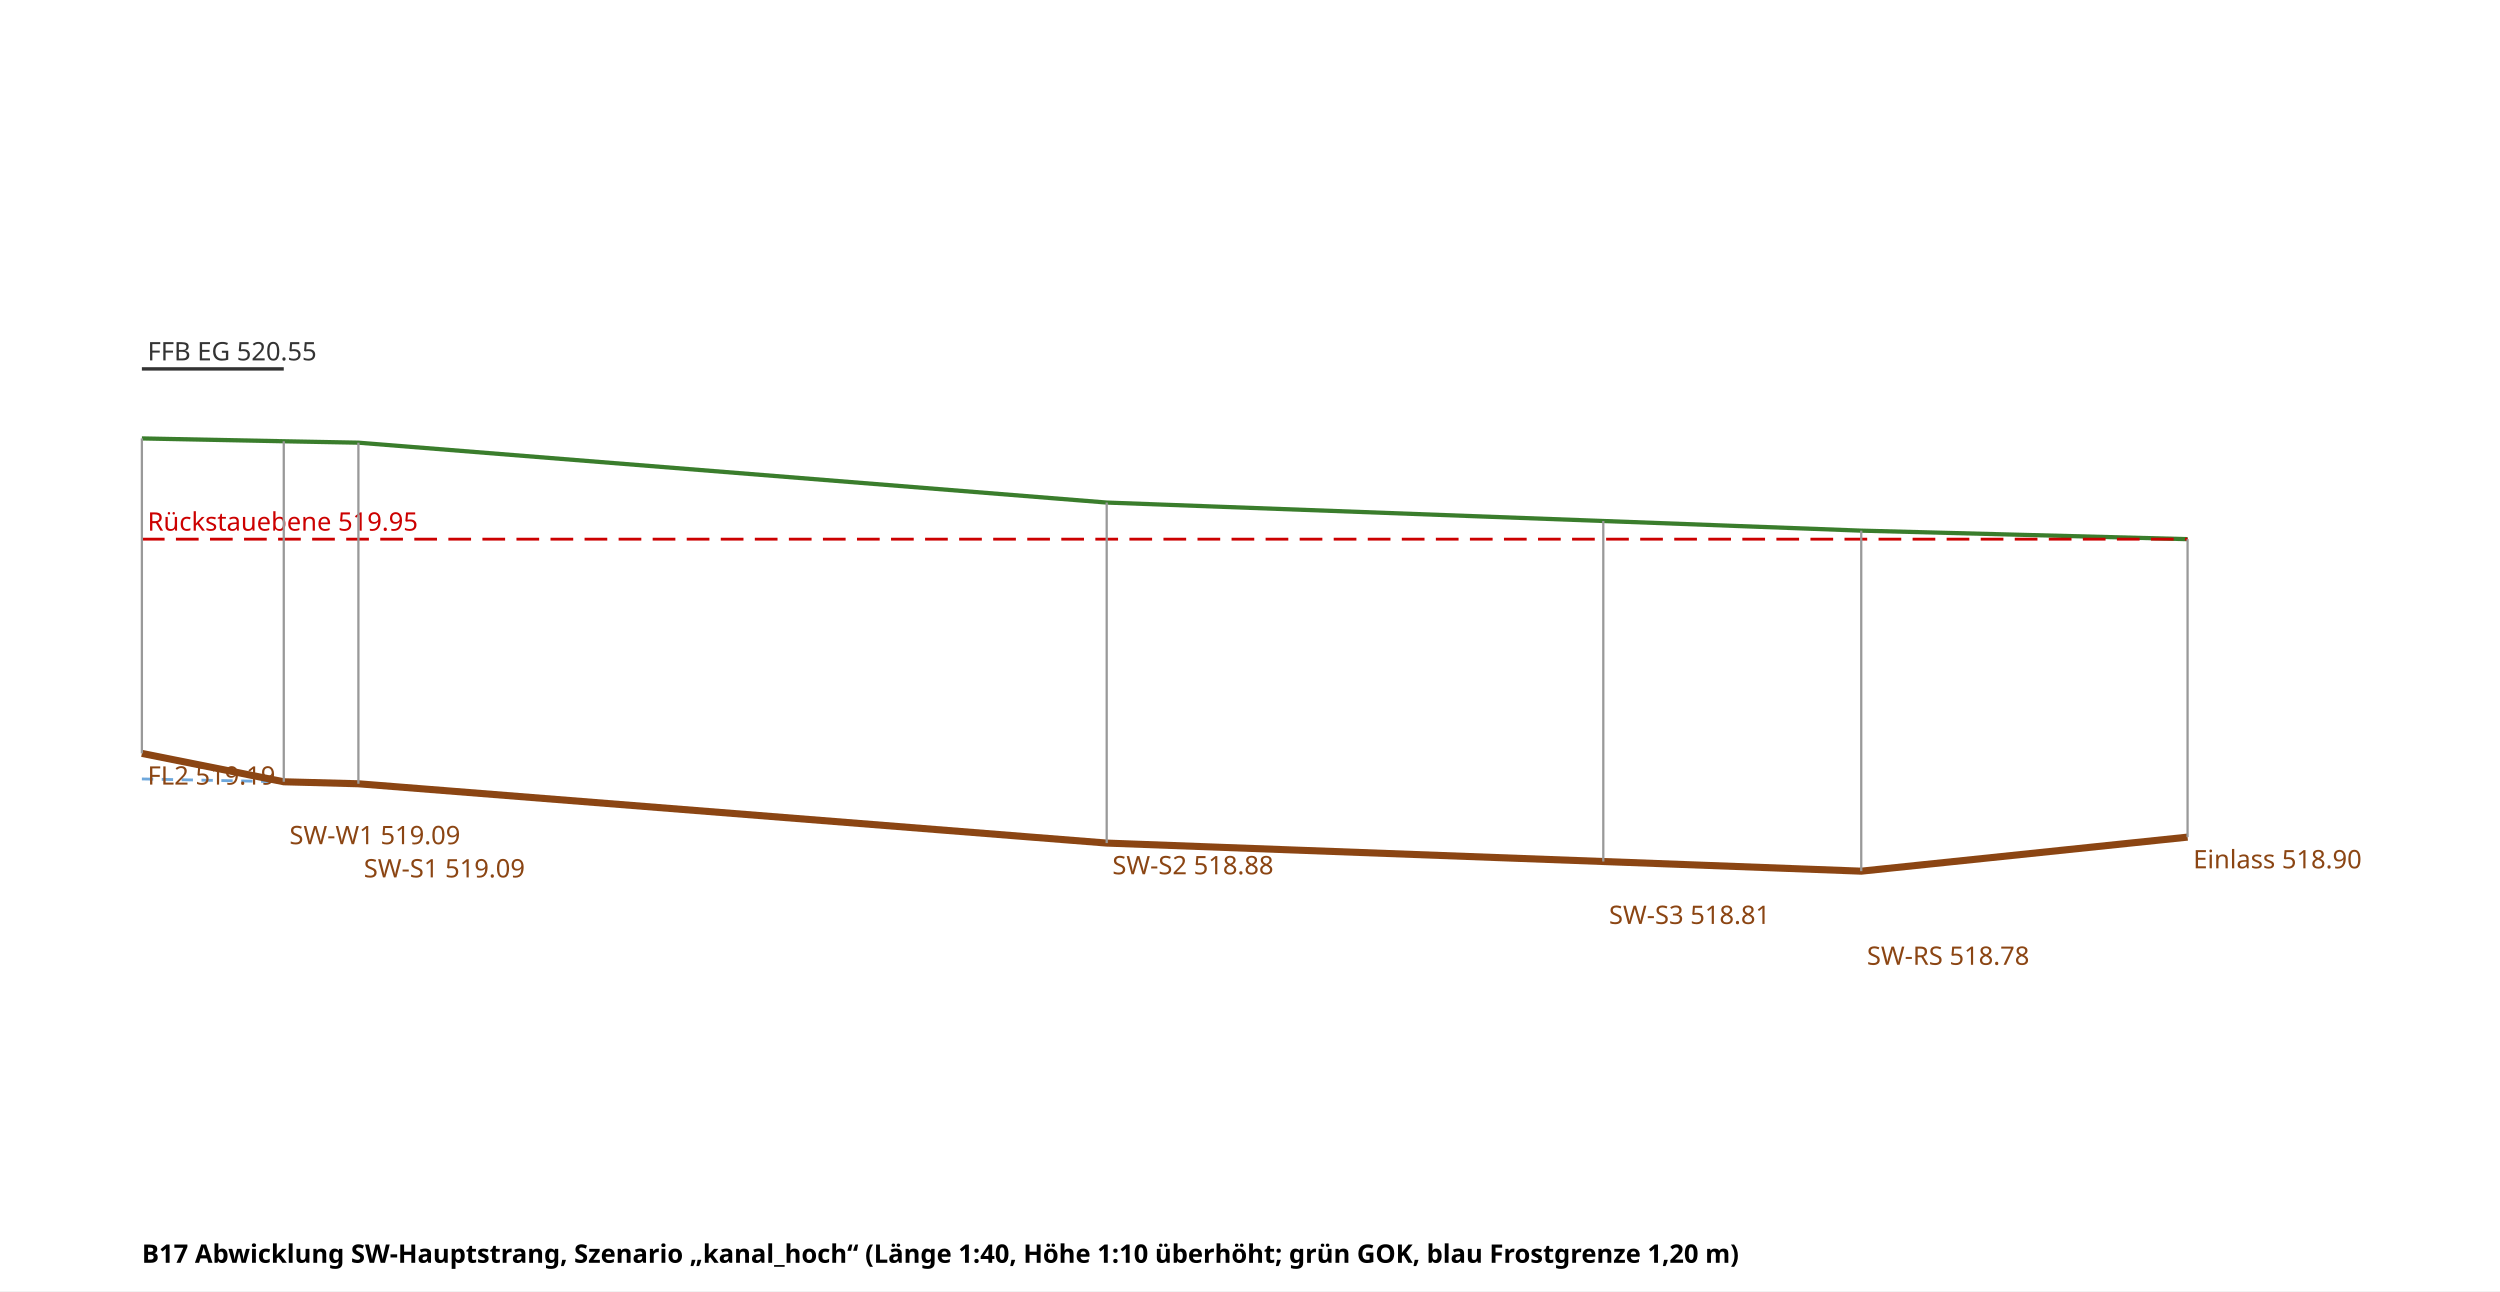
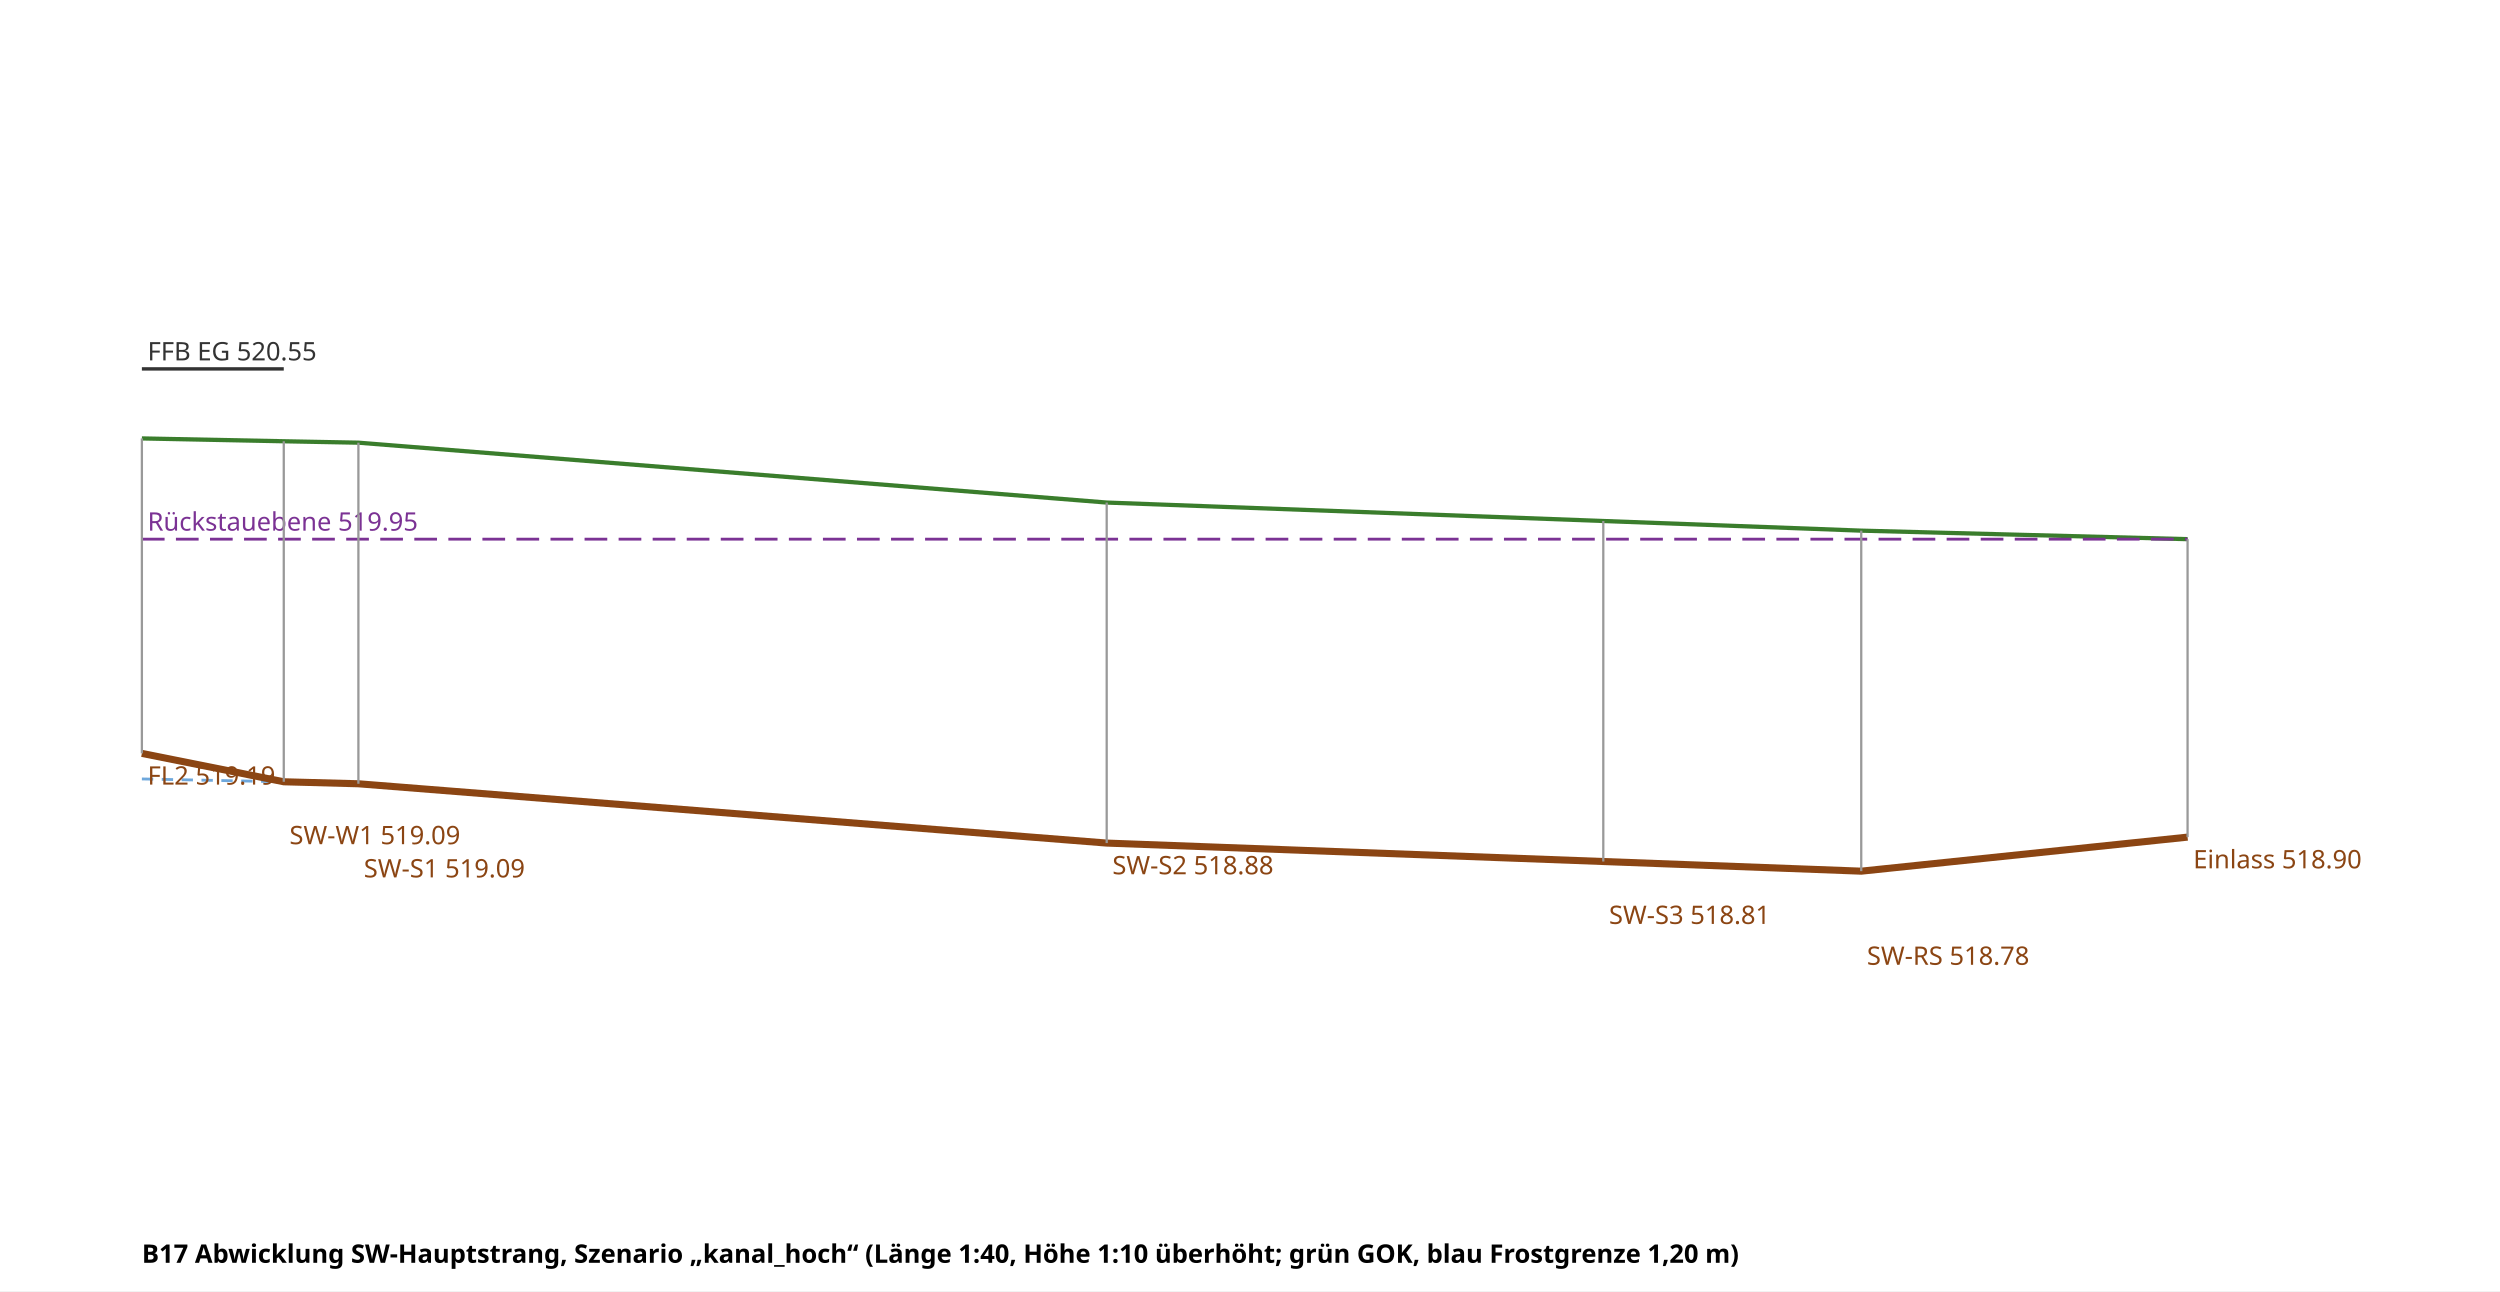
<svg xmlns="http://www.w3.org/2000/svg" width="881" height="455" viewBox="0 0 881 455" font-family="sans-serif" font-size="9">
  <rect width="881" height="455" fill="#fff" />
  <polyline points="50.0,154.5 100.0,155.5 126.3,156.0 390.0,177.1 565.0,183.6 655.9,187.0 770.9,190.0" fill="none" stroke="#3a7d2c" stroke-width="1.5" />
  <polyline points="50.0,274.5 100.0,275.5 126.3,276.0 390.0,297.1 565.0,303.6 655.9,307.0" fill="none" stroke="#6fa8dc" stroke-dasharray="4,3" />
  <polyline points="50.0,265.5 100.0,275.5 126.3,276.2 390.0,297.1 565.0,303.6 655.9,307.0 770.9,295.0" fill="none" stroke="#8b4513" stroke-width="2.5" />
-   <polyline points="50.0,190.0 770.9,190.0" fill="none" stroke="#cc0000" stroke-dasharray="8,4" />
-   <text x="52.0" y="187.0" fill="#cc0000">Rückstauebene 519.95</text>
+   <polyline points="50.0,190.0 770.9,190.0" fill="none" stroke="#7b3294" stroke-dasharray="8,4" />
+   <text x="52.0" y="187.0" fill="#7b3294">Rückstauebene 519.95</text>
  <polyline points="50.0,130.0 100.0,130.0" fill="none" stroke="#333" stroke-width="1.2" />
  <text x="52.0" y="127.0" fill="#333">FFB EG 520.55</text>
  <line x1="50.0" y1="265.5" x2="50.0" y2="154.5" stroke="#999" stroke-width="0.8" />
  <text x="52.0" y="276.5" fill="#8b4513">FL2 519.19</text>
  <line x1="100.0" y1="275.5" x2="100.0" y2="155.5" stroke="#999" stroke-width="0.8" />
  <text x="102.0" y="297.5" fill="#8b4513">SW-W1 519.09</text>
  <line x1="126.3" y1="276.2" x2="126.3" y2="156.0" stroke="#999" stroke-width="0.8" />
  <text x="128.2" y="309.2" fill="#8b4513">SW-S1 519.09</text>
  <line x1="390.0" y1="297.1" x2="390.0" y2="177.1" stroke="#999" stroke-width="0.8" />
  <text x="392.0" y="308.1" fill="#8b4513">SW-S2 518.88</text>
  <line x1="565.0" y1="303.6" x2="565.0" y2="183.6" stroke="#999" stroke-width="0.8" />
  <text x="567.0" y="325.6" fill="#8b4513">SW-S3 518.81</text>
  <line x1="655.9" y1="307.0" x2="655.9" y2="187.0" stroke="#999" stroke-width="0.8" />
  <text x="657.9" y="340.0" fill="#8b4513">SW-RS 518.78</text>
  <line x1="770.9" y1="295.0" x2="770.9" y2="190.0" stroke="#999" stroke-width="0.8" />
  <text x="772.9" y="306.0" fill="#8b4513">Einlass 518.90</text>
  <text x="50" y="445" font-weight="bold">B17 Abwicklung SW-Hauptstrang, Szenario „kanal_hoch“ (Länge 1:40, Höhe 1:10 überhöht; grün GOK, blau Frostgrenze 1,20 m)</text>
</svg>
